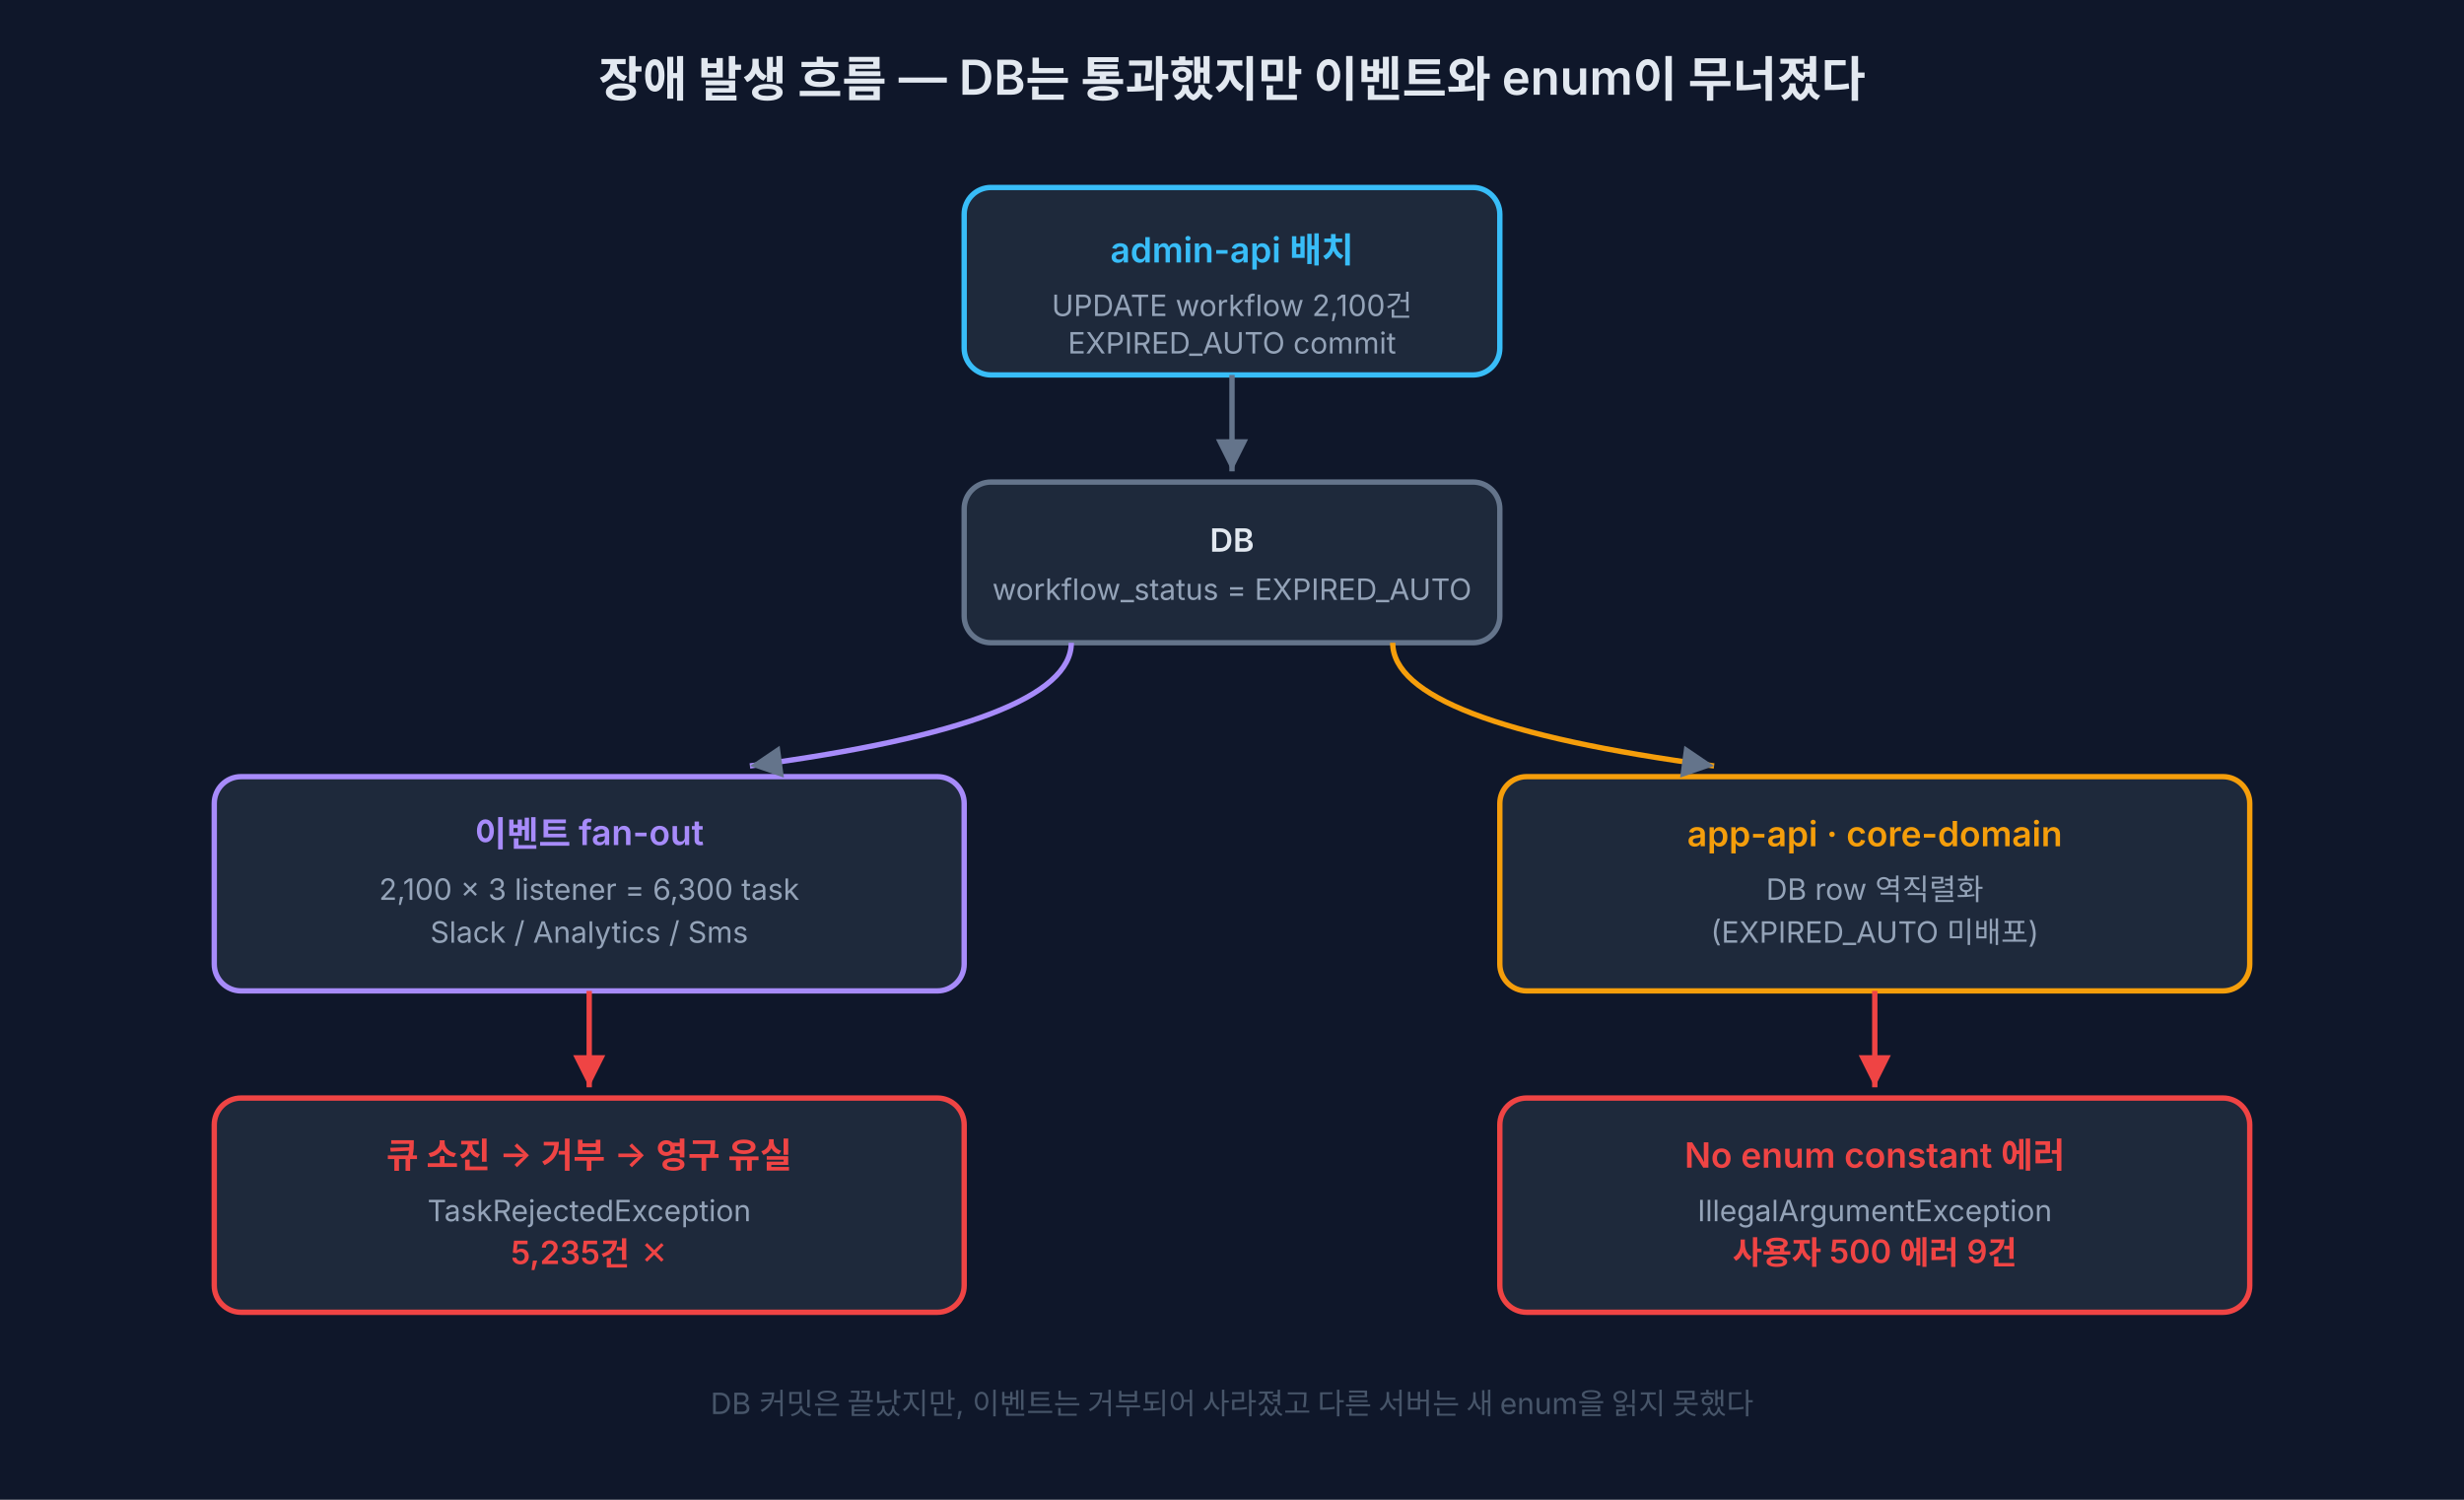
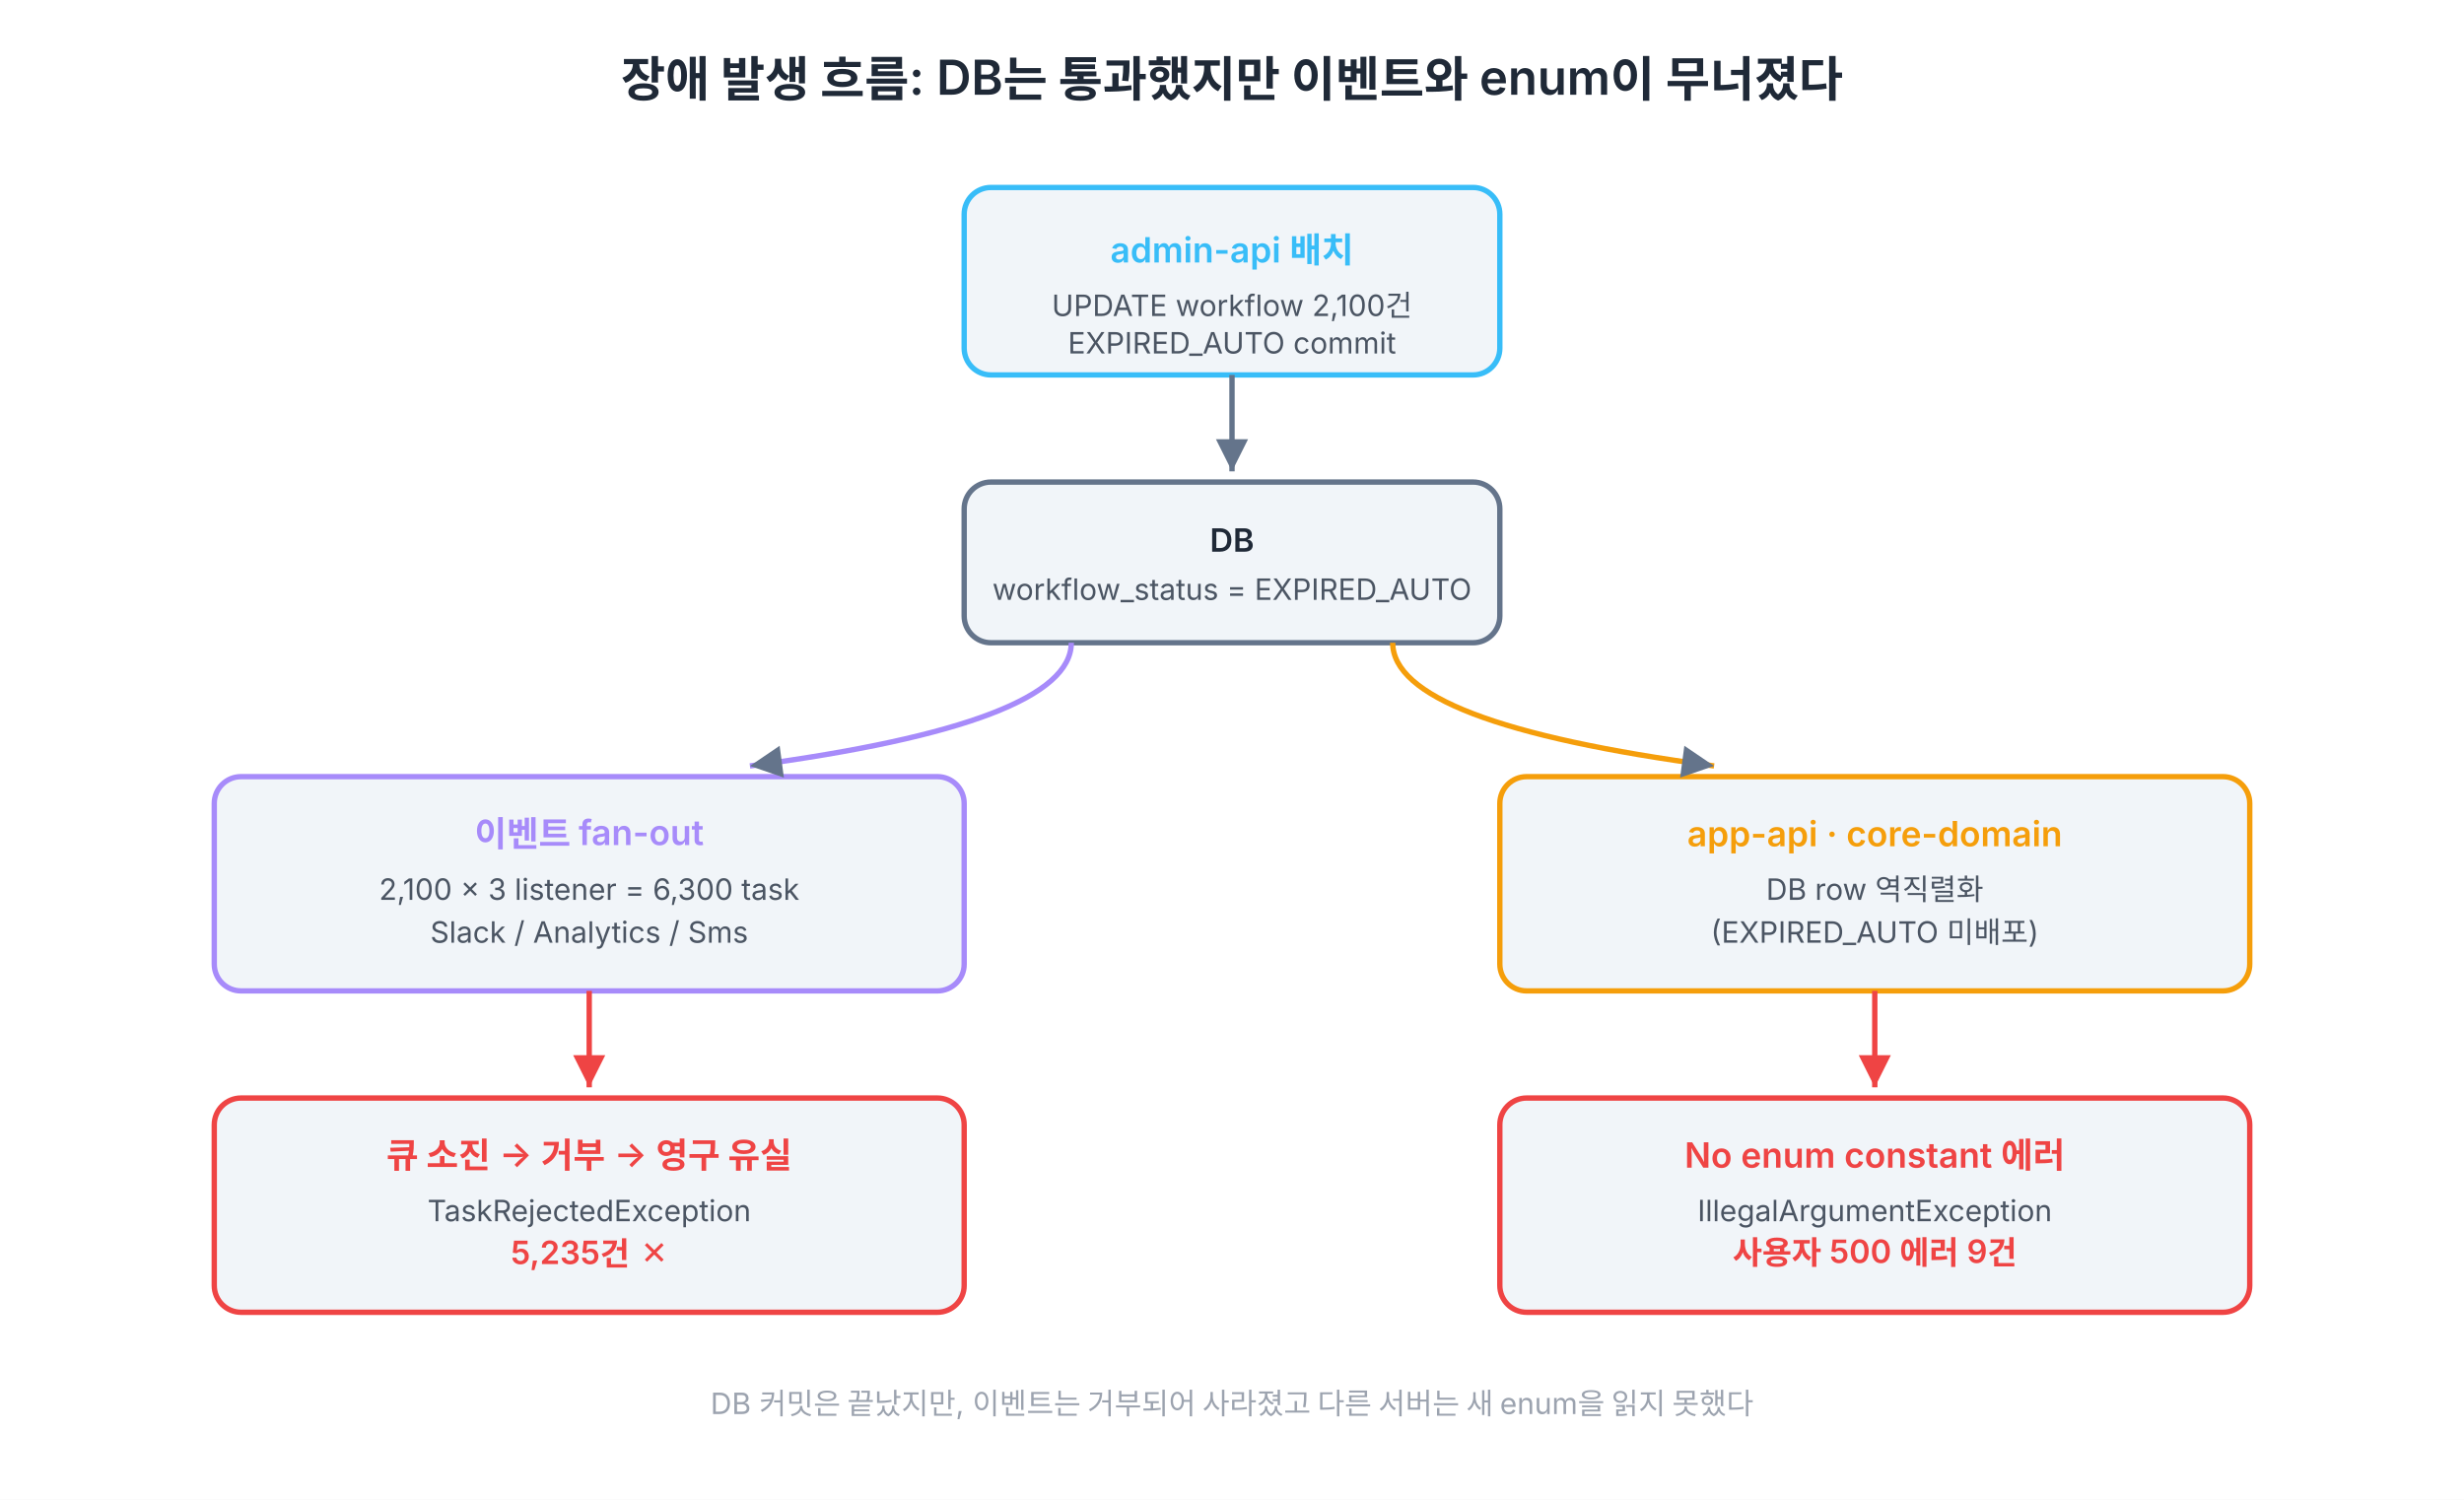
<svg xmlns="http://www.w3.org/2000/svg" viewBox="0 0 920 560" font-family="system-ui, -apple-system, sans-serif">
-   <rect width="920" height="560" fill="#0f172a" />
+   <rect width="920" height="560" fill="#ffffff" />
  <defs>
    <marker id="arr" viewBox="0 0 10 10" refX="10" refY="5" markerWidth="6" markerHeight="6" orient="auto">
      <path d="M 0 0 L 10 5 L 0 10 z" fill="#64748b" />
    </marker>
    <marker id="arrRed" viewBox="0 0 10 10" refX="10" refY="5" markerWidth="6" markerHeight="6" orient="auto">
      <path d="M 0 0 L 10 5 L 0 10 z" fill="#ef4444" />
    </marker>
  </defs>
-   <text x="460" y="36" fill="#e2e8f0" font-size="18" font-weight="600" text-anchor="middle">장애 발생 흐름 — DB는 통과했지만 이벤트와 enum이 무너졌다</text>
-   <rect x="360" y="70" width="200" height="70" rx="10" fill="#1e293b" stroke="#38bdf8" stroke-width="2" />
+   <text x="460" y="36" fill="#1f2937" font-size="18" font-weight="600" text-anchor="middle">장애 발생 흐름: DB는 통과했지만 이벤트와 enum이 무너졌다</text>
+   <rect x="360" y="70" width="200" height="70" rx="10" fill="#f1f5f9" stroke="#38bdf8" stroke-width="2" />
  <text x="460" y="98" fill="#38bdf8" font-size="13" font-weight="600" text-anchor="middle">admin-api 배치</text>
-   <text x="460" y="118" fill="#94a3b8" font-size="11" text-anchor="middle">UPDATE workflow 2,100건</text>
-   <text x="460" y="132" fill="#94a3b8" font-size="11" text-anchor="middle">EXPIRED_AUTO commit</text>
-   <rect x="360" y="180" width="200" height="60" rx="10" fill="#1e293b" stroke="#64748b" stroke-width="2" />
-   <text x="460" y="206" fill="#e2e8f0" font-size="12" font-weight="600" text-anchor="middle">DB</text>
-   <text x="460" y="224" fill="#94a3b8" font-size="11" text-anchor="middle">workflow_status = EXPIRED_AUTO</text>
-   <rect x="80" y="290" width="280" height="80" rx="10" fill="#1e293b" stroke="#a78bfa" stroke-width="2" />
+   <text x="460" y="118" fill="#4b5563" font-size="11" text-anchor="middle">UPDATE workflow 2,100건</text>
+   <text x="460" y="132" fill="#4b5563" font-size="11" text-anchor="middle">EXPIRED_AUTO commit</text>
+   <rect x="360" y="180" width="200" height="60" rx="10" fill="#f1f5f9" stroke="#64748b" stroke-width="2" />
+   <text x="460" y="206" fill="#1f2937" font-size="12" font-weight="600" text-anchor="middle">DB</text>
+   <text x="460" y="224" fill="#4b5563" font-size="11" text-anchor="middle">workflow_status = EXPIRED_AUTO</text>
+   <rect x="80" y="290" width="280" height="80" rx="10" fill="#f1f5f9" stroke="#a78bfa" stroke-width="2" />
  <text x="220" y="316" fill="#a78bfa" font-size="13" font-weight="600" text-anchor="middle">이벤트 fan-out</text>
-   <text x="220" y="336" fill="#94a3b8" font-size="11" text-anchor="middle">2,100 × 3 listener = 6,300 task</text>
-   <text x="220" y="352" fill="#94a3b8" font-size="11" text-anchor="middle">Slack / Analytics / Sms</text>
-   <rect x="80" y="410" width="280" height="80" rx="10" fill="#1e293b" stroke="#ef4444" stroke-width="2" />
+   <text x="220" y="336" fill="#4b5563" font-size="11" text-anchor="middle">2,100 × 3 listener = 6,300 task</text>
+   <text x="220" y="352" fill="#4b5563" font-size="11" text-anchor="middle">Slack / Analytics / Sms</text>
+   <rect x="80" y="410" width="280" height="80" rx="10" fill="#f1f5f9" stroke="#ef4444" stroke-width="2" />
  <text x="220" y="436" fill="#ef4444" font-size="13" font-weight="600" text-anchor="middle">큐 소진 → 거부 → 영구 유실</text>
-   <text x="220" y="456" fill="#94a3b8" font-size="11" text-anchor="middle">TaskRejectedException</text>
+   <text x="220" y="456" fill="#4b5563" font-size="11" text-anchor="middle">TaskRejectedException</text>
  <text x="220" y="472" fill="#ef4444" font-size="12" font-weight="600" text-anchor="middle">5,235건 ✕</text>
-   <rect x="560" y="290" width="280" height="80" rx="10" fill="#1e293b" stroke="#f59e0b" stroke-width="2" />
+   <rect x="560" y="290" width="280" height="80" rx="10" fill="#f1f5f9" stroke="#f59e0b" stroke-width="2" />
  <text x="700" y="316" fill="#f59e0b" font-size="13" font-weight="600" text-anchor="middle">app-api · core-domain</text>
-   <text x="700" y="336" fill="#94a3b8" font-size="11" text-anchor="middle">DB row 역직렬화</text>
-   <text x="700" y="352" fill="#94a3b8" font-size="11" text-anchor="middle">(EXPIRED_AUTO 미배포)</text>
-   <rect x="560" y="410" width="280" height="80" rx="10" fill="#1e293b" stroke="#ef4444" stroke-width="2" />
+   <text x="700" y="336" fill="#4b5563" font-size="11" text-anchor="middle">DB row 역직렬화</text>
+   <text x="700" y="352" fill="#4b5563" font-size="11" text-anchor="middle">(EXPIRED_AUTO 미배포)</text>
+   <rect x="560" y="410" width="280" height="80" rx="10" fill="#f1f5f9" stroke="#ef4444" stroke-width="2" />
  <text x="700" y="436" fill="#ef4444" font-size="13" font-weight="600" text-anchor="middle">No enum constant 에러</text>
-   <text x="700" y="456" fill="#94a3b8" font-size="11" text-anchor="middle">IllegalArgumentException</text>
+   <text x="700" y="456" fill="#4b5563" font-size="11" text-anchor="middle">IllegalArgumentException</text>
  <text x="700" y="472" fill="#ef4444" font-size="12" font-weight="600" text-anchor="middle">사용자 500 에러 9건</text>
  <line x1="460" y1="140" x2="460" y2="176" stroke="#64748b" stroke-width="2" marker-end="url(#arr)" />
  <path d="M 400 240 Q 400 270 280 286" stroke="#a78bfa" stroke-width="2" fill="none" marker-end="url(#arr)" />
  <path d="M 520 240 Q 520 270 640 286" stroke="#f59e0b" stroke-width="2" fill="none" marker-end="url(#arr)" />
  <line x1="220" y1="370" x2="220" y2="406" stroke="#ef4444" stroke-width="2" marker-end="url(#arrRed)" />
  <line x1="700" y1="370" x2="700" y2="406" stroke="#ef4444" stroke-width="2" marker-end="url(#arrRed)" />
-   <text x="460" y="528" fill="#475569" font-size="11" text-anchor="middle">DB 커밋은 끝났지만, 이벤트는 거부되어 사라졌고 다른 서버는 새 enum을 읽지 못했다</text>
+   <text x="460" y="528" fill="#9ca3af" font-size="11" text-anchor="middle">DB 커밋은 끝났지만, 이벤트는 거부되어 사라졌고 다른 서버는 새 enum을 읽지 못했다</text>
</svg>
